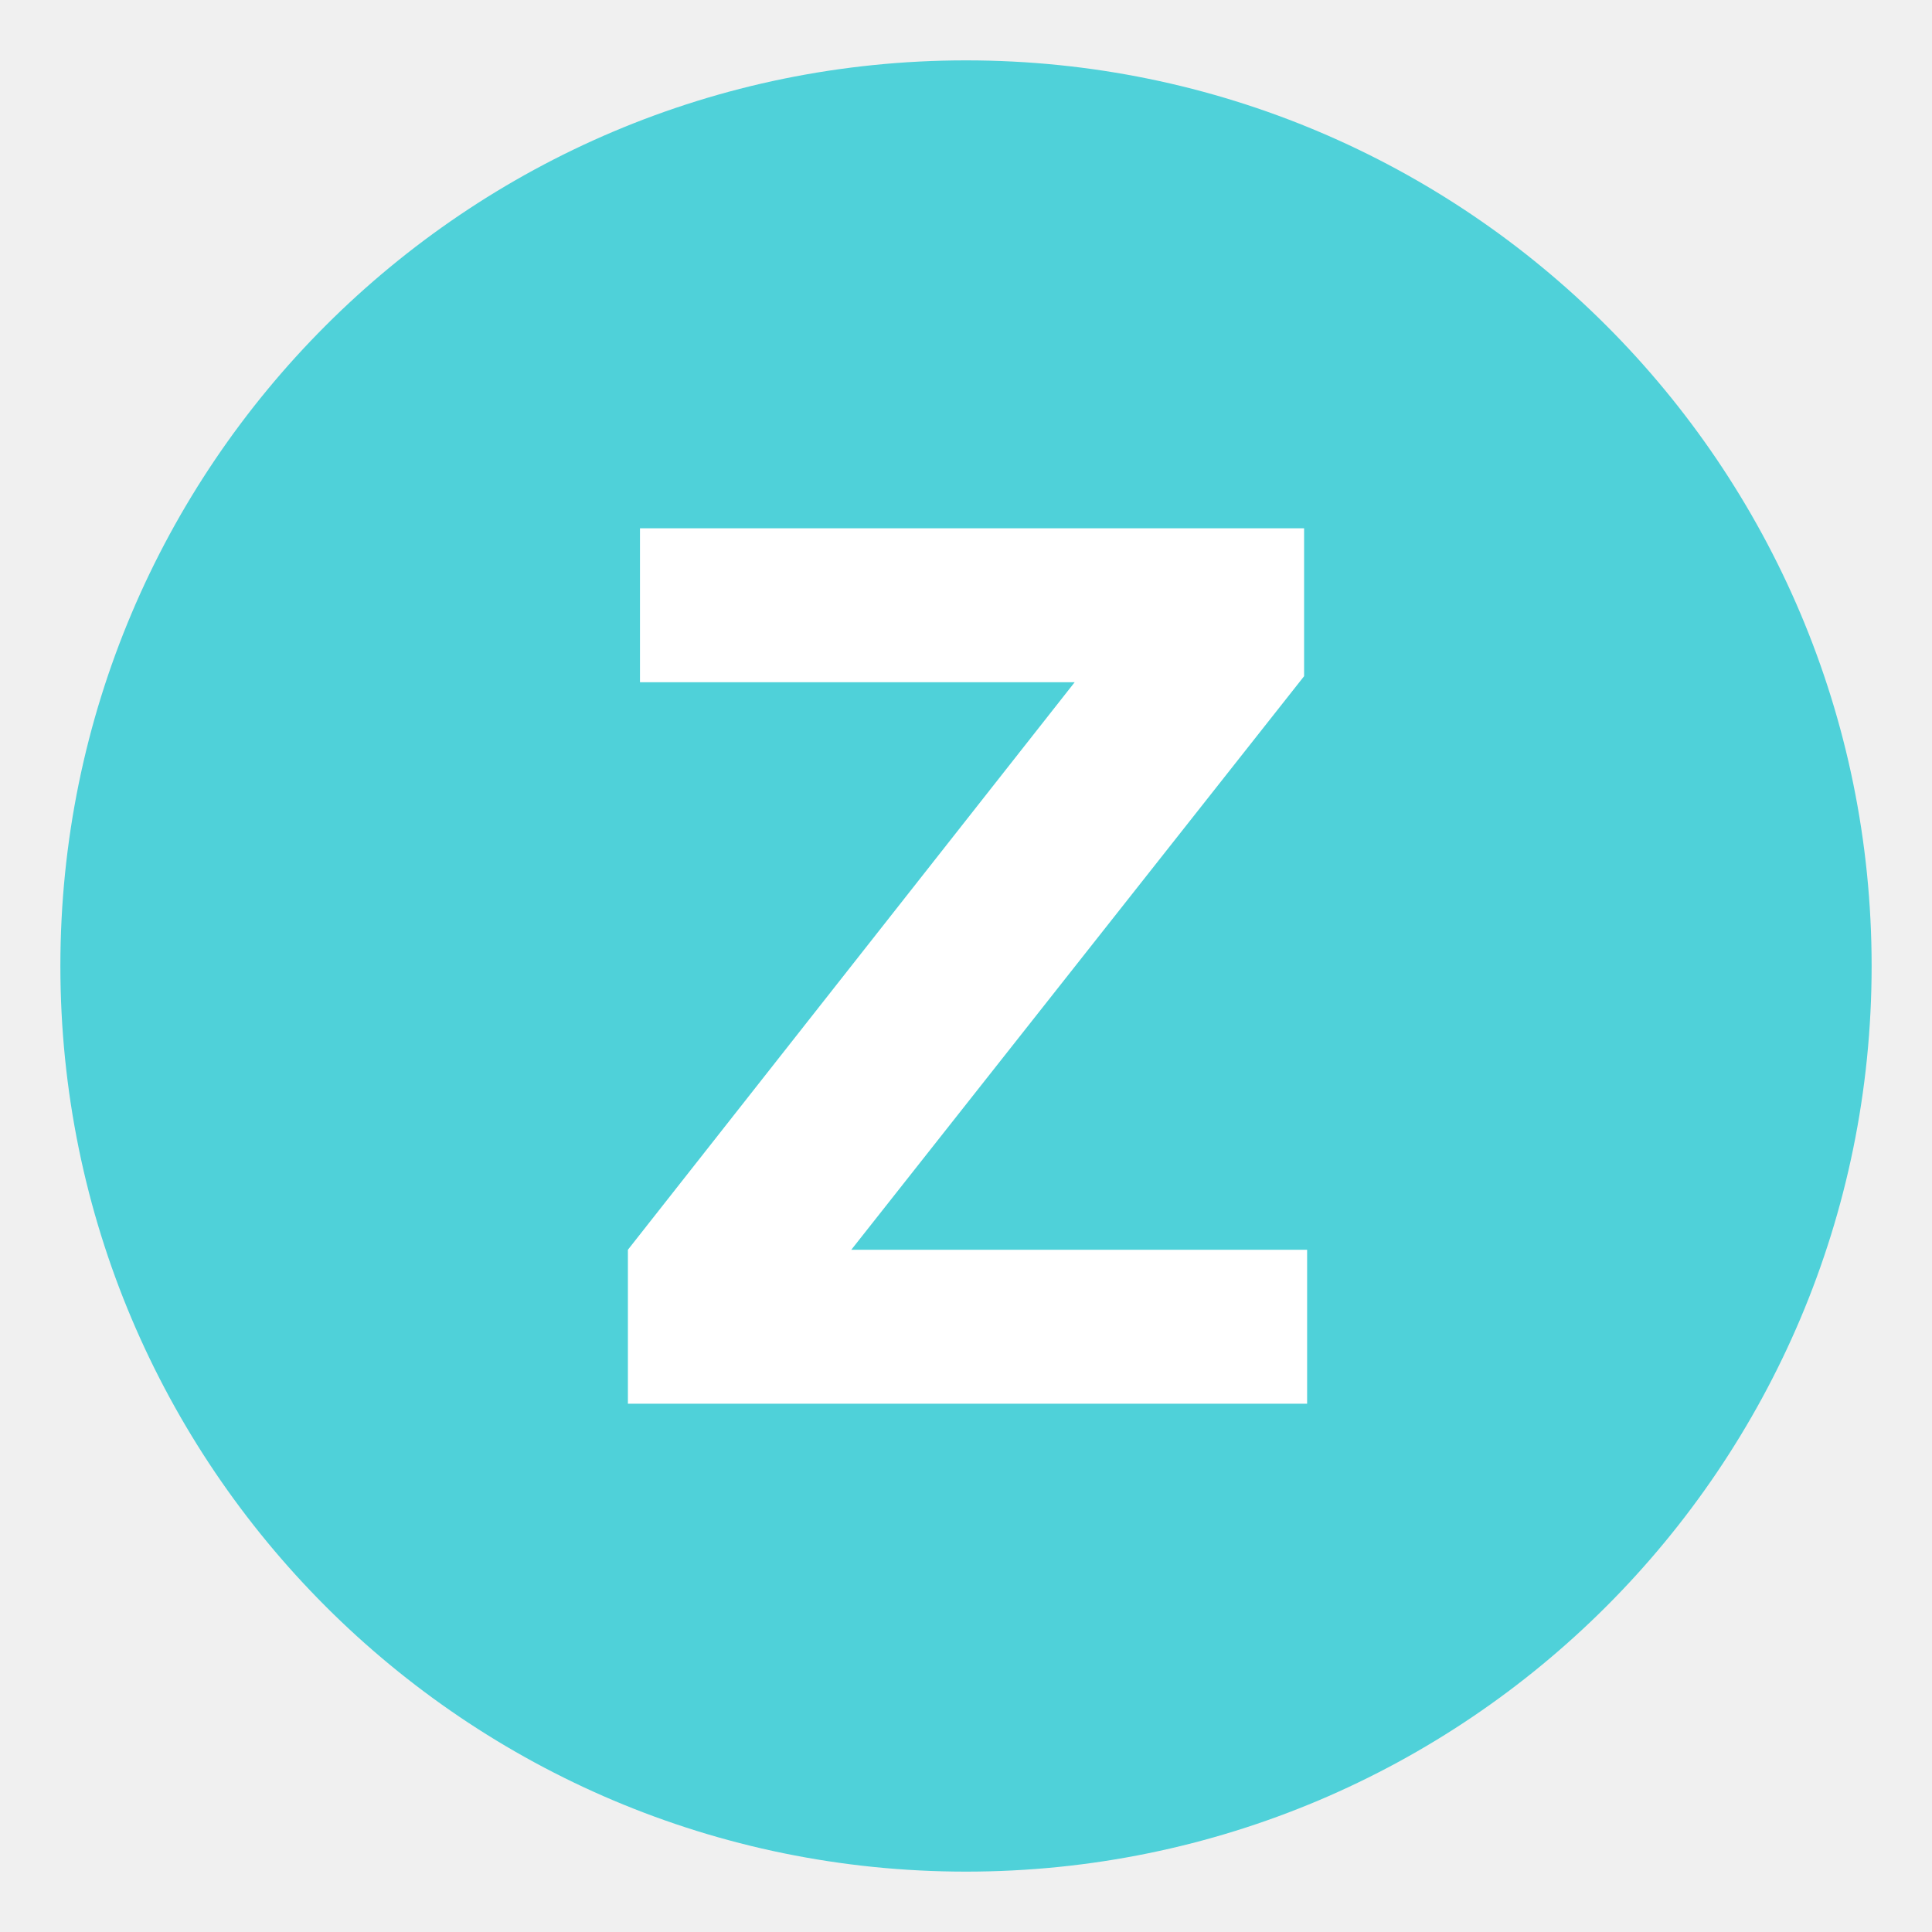
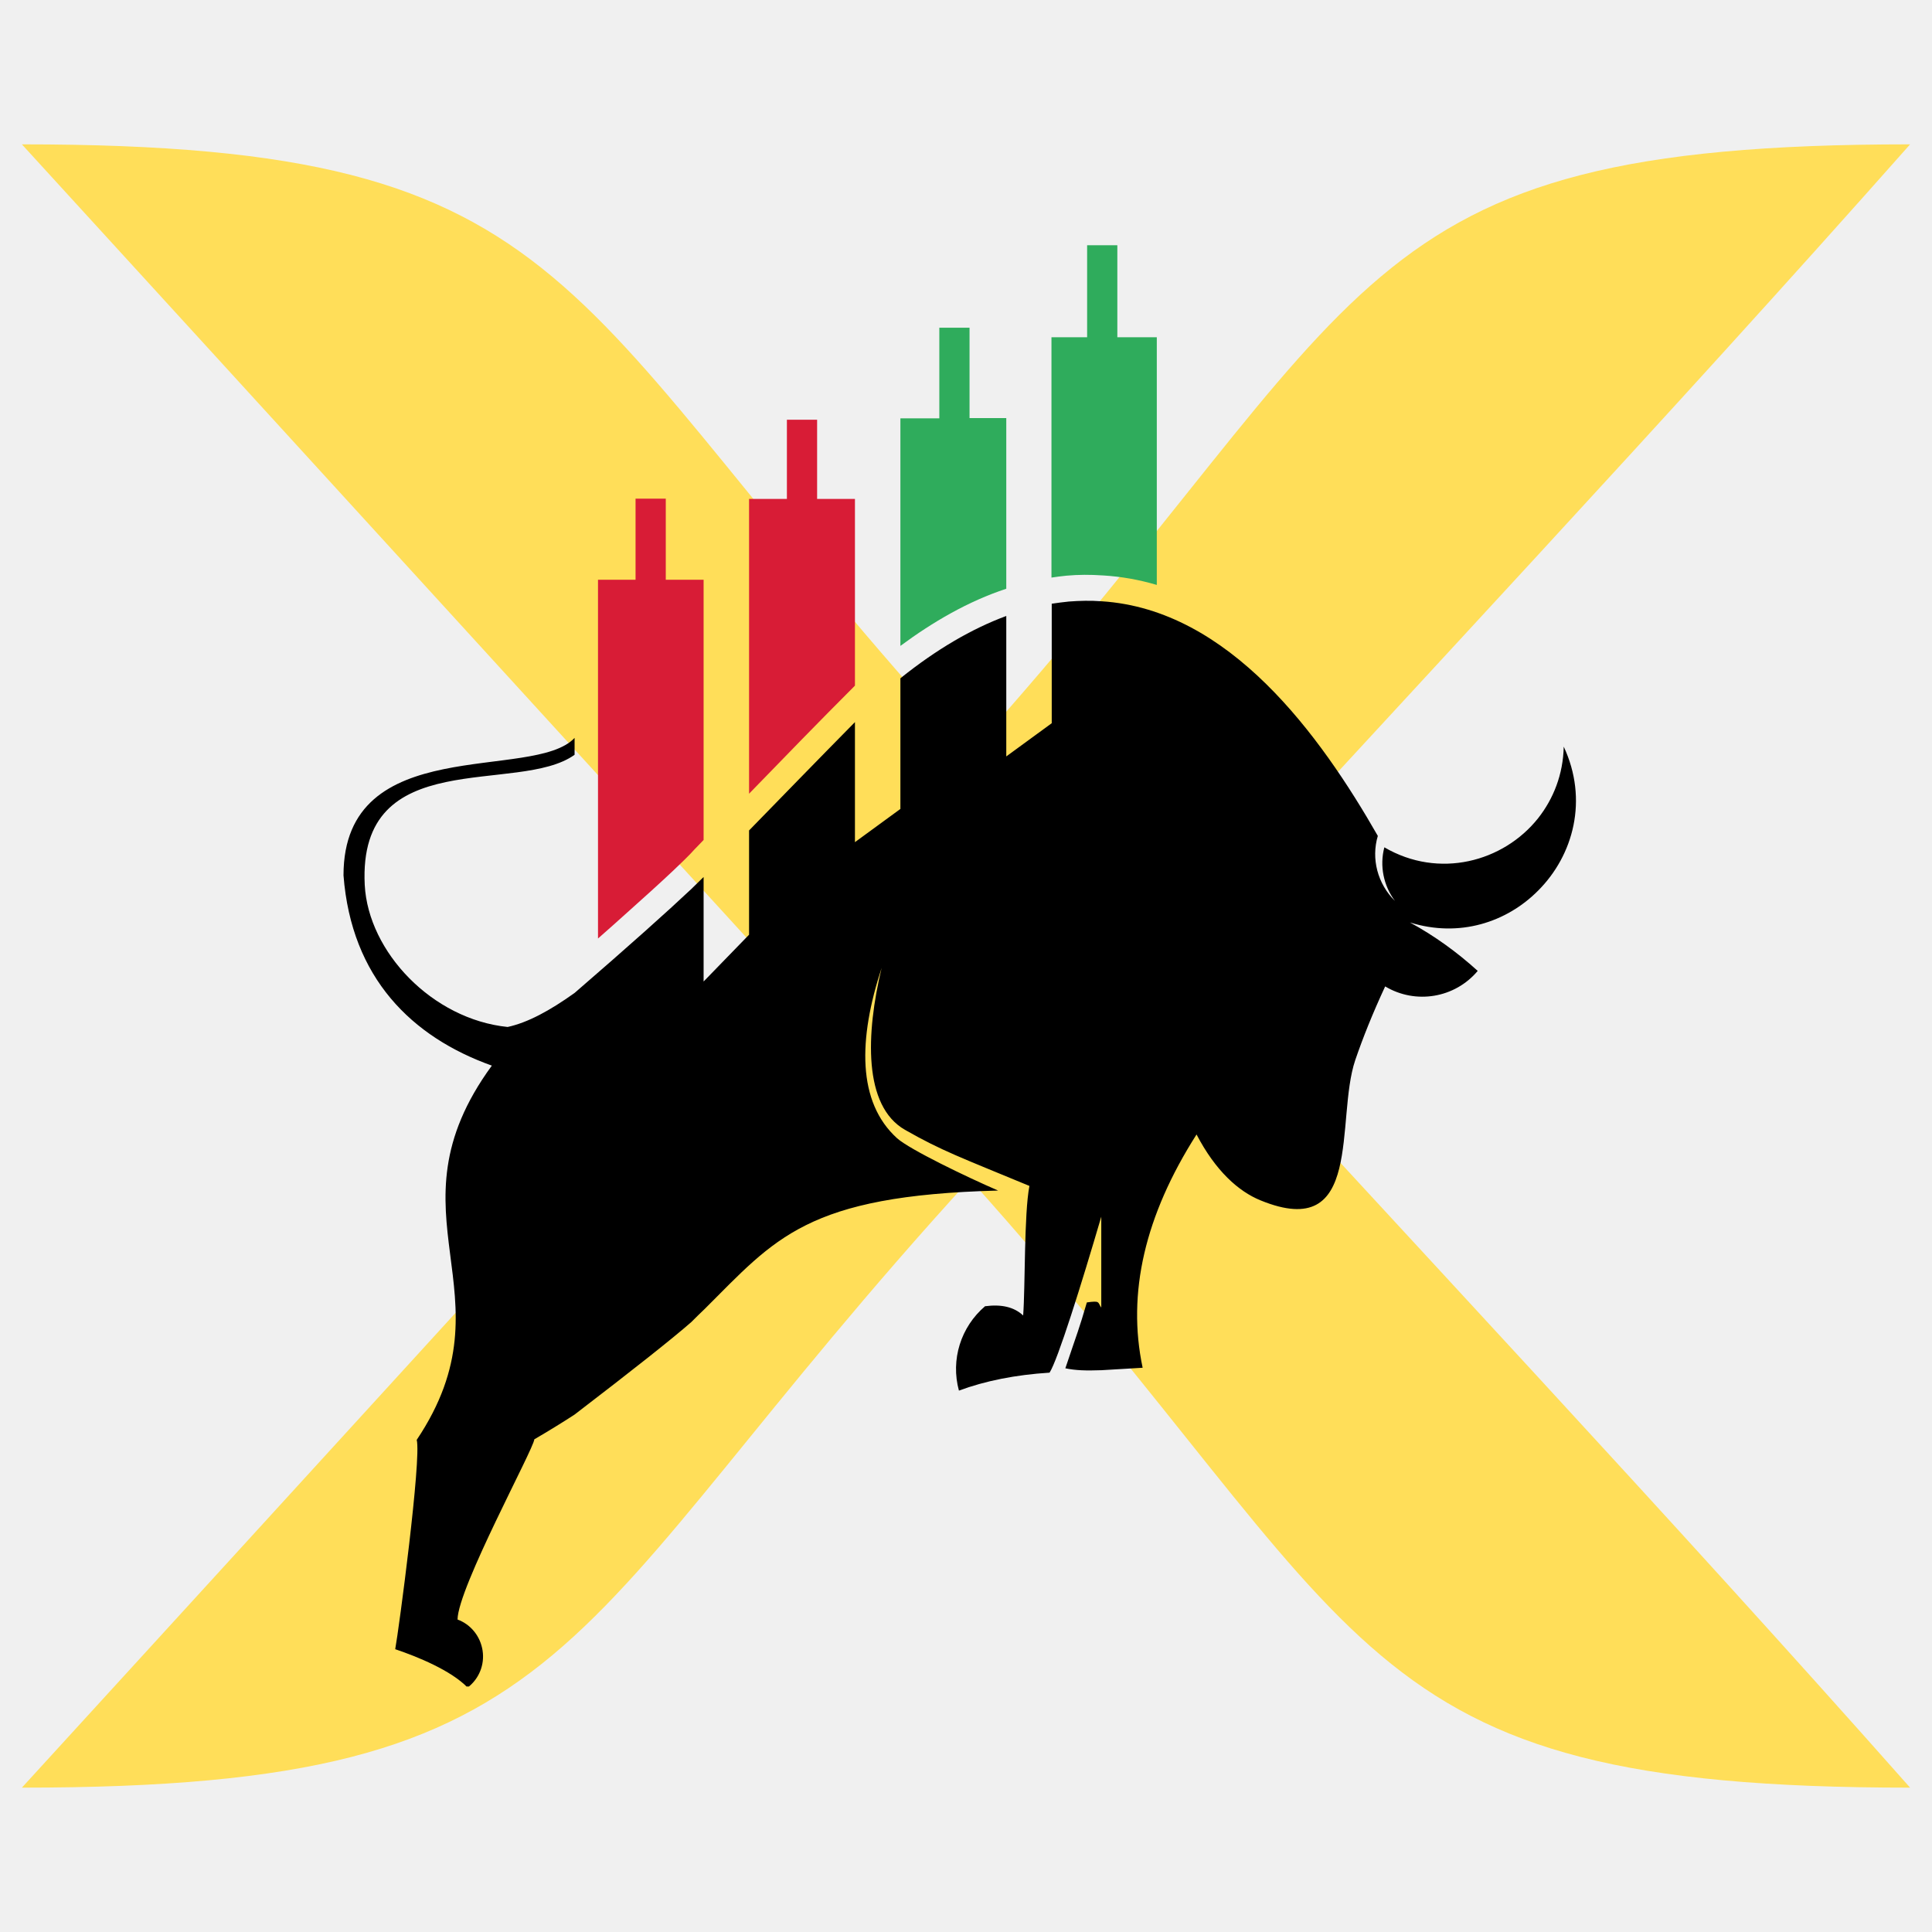
- <svg xmlns="http://www.w3.org/2000/svg" width="800px" height="800px" viewBox="0 0 64 64" aria-hidden="true" role="img" class="iconify iconify--emojione" preserveAspectRatio="xMidYMid meet">
-   <circle cx="32" cy="32" r="30" fill="#4fd1d9" />
-   <path d="M20.8 41.4l14.8-18.8H21.2v-5.1h22v4.9l-15 19h15.1v5.1H20.8v-5.1z" fill="#ffffff" />
+ <svg xmlns="http://www.w3.org/2000/svg" width="2000" zoomAndPan="magnify" viewBox="0 0 1500 1500" height="2000" preserveAspectRatio="xMidYMid meet" version="1.0">
+   <defs>
+     <clipPath id="1349898548">
+       <path d="M 16.75 112.07 L 1483 112.07 L 1483 1387.82 L 16.75 1387.82 Z M 16.75 112.07 " clip-rule="nonzero" />
+     </clipPath>
+     <clipPath id="4518a56ad6">
+       <path d="M 266.695 466 L 1224 466 L 1224 1309.383 L 266.695 1309.383 Z M 266.695 466 " clip-rule="nonzero" />
+     </clipPath>
+     <clipPath id="67b6eee094">
+       <path d="M 699 190.383 L 899 190.383 L 899 502 L 699 502 Z M 699 190.383 " clip-rule="nonzero" />
+     </clipPath>
+   </defs>
+   <g clip-path="url(#1349898548)">
+     <path fill="#ffde59" d="M 753.062 584.383 C 427.965 228.617 458.637 112.07 16.992 112.07 C 213.277 326.758 403.43 535.312 599.715 750 C 403.43 964.688 213.277 1173.238 16.992 1387.926 C 458.637 1387.926 427.965 1271.383 753.062 915.613 C 1072.027 1271.383 1041.359 1387.926 1483 1387.926 C 1292.848 1173.238 1096.562 964.688 900.277 750 C 1096.562 535.312 1292.848 326.758 1483 112.07 C 1041.359 112.07 1072.027 228.617 753.062 584.383 Z M 753.062 584.383 " fill-opacity="1" fill-rule="evenodd" />
+   </g>
+   <g clip-path="url(#4518a56ad6)">
+     <path fill="#000000" d="M 446.109 586.008 L 446.109 572.906 C 414.199 607.141 266.695 567.836 266.695 679.629 C 272.82 759.297 319.738 805.156 381.867 827.344 C 296.703 943.996 400.039 1003.59 323.539 1117.918 C 327.344 1132.289 309.594 1265.848 306.844 1280.43 C 324.387 1286.348 350.168 1296.914 363.059 1310.227 C 371.934 1303.465 376.371 1292.477 374.68 1281.484 C 372.992 1270.496 365.594 1261.199 355.238 1257.395 C 355.449 1232.883 414.621 1124.469 414.832 1117.496 C 426.035 1110.945 436.391 1104.605 446.109 1098.266 C 491.332 1063.609 521.555 1039.727 536.77 1026.414 C 540.363 1022.82 543.742 1019.441 547.125 1016.27 C 602.07 961.539 625.949 928.148 774.934 924.344 C 750.422 913.777 706.254 892.434 696.531 883.77 C 665.469 855.664 666.312 806.848 684.488 751.477 C 672.23 802.621 670.117 858.621 702.66 877.219 C 731.613 893.703 745.773 898.562 799.238 920.75 C 795.012 942.52 796.066 999.152 794.375 1021.344 C 787.402 1014.793 777.684 1012.469 764.789 1014.156 C 745.984 1030.219 737.953 1055.578 744.504 1079.668 C 765.004 1072.062 788.461 1067.41 814.875 1065.723 C 821.215 1056 839.391 997.887 855.027 944.633 L 855.027 1015.215 C 852.07 1010.988 854.395 1009.719 843.828 1011.199 C 837.488 1032.965 836.852 1033.387 827.133 1062.34 C 835.164 1064.031 843.191 1064.242 855.238 1063.82 L 887.148 1061.918 C 874.891 1004.016 888.84 943.785 928.992 880.809 C 943.785 909.129 961.535 924.977 978.652 931.953 C 1059.168 964.918 1036.559 869.398 1052.195 823.117 C 1058.113 805.789 1065.719 786.77 1075.441 765.848 C 1099.109 780.008 1129.543 774.938 1147.293 753.805 C 1131.23 739.223 1113.691 726.543 1094.672 716.188 C 1133.133 728.23 1169.906 715.977 1194.207 691.461 C 1221.68 663.988 1233.301 620.879 1214.07 579.668 C 1213.648 601.227 1206.043 620.246 1194.207 635.25 C 1167.156 669.273 1117.074 682.586 1074.809 657.859 C 1071.004 672.23 1074.172 687.656 1083.051 699.492 C 1069.523 686.18 1064.453 666.734 1069.734 648.984 C 1025.145 571.004 954.562 473.16 855.238 466.82 C 855.238 466.82 855.027 466.82 855.027 466.82 C 846.785 466.188 838.332 466.398 829.879 467.031 C 825.441 467.453 821.004 468.09 816.566 468.723 L 816.566 561.496 L 781.273 587.277 L 781.273 478.234 C 754.438 488.164 726.965 504.227 699.066 526.625 L 699.066 628.062 L 663.777 653.844 L 663.777 560.648 C 634.402 590.449 606.93 618.766 581.57 644.758 L 581.57 725.695 L 546.277 762.043 L 546.277 680.895 C 543.531 683.645 540.363 686.602 536.77 690.195 C 518.383 707.523 488.164 734.574 446.109 770.922 C 426.879 784.656 409.762 793.957 394.125 797.336 C 335.797 791.418 285.926 739.223 283.176 687.023 C 277.684 577.344 402.367 617.496 446.109 586.008 " fill-opacity="1" fill-rule="evenodd" />
+   </g>
+   <path fill="#d81c36" d="M 634.402 387.363 L 634.402 325.867 L 610.945 325.867 L 610.945 387.363 L 581.57 387.363 L 581.57 616.23 C 608.832 588.121 636.094 560.016 663.777 532.332 L 663.777 387.363 Z M 546.277 652.156 L 546.277 450.125 L 516.906 450.125 L 516.906 387.152 L 493.445 387.152 L 493.445 450.125 L 464.285 450.125 C 464.285 542.688 464.285 632.078 464.285 728.656 C 471.891 721.891 479.711 715.129 487.32 708.156 C 499.363 697.379 511.621 686.391 523.246 675.402 C 528.738 670.117 534.656 664.621 539.727 658.918 L 540.152 658.496 L 540.574 658.07 C 542.477 656.168 544.379 654.055 546.277 652.156 Z M 546.277 652.156 " fill-opacity="1" fill-rule="evenodd" />
+   <g clip-path="url(#67b6eee094)">
+     <path fill="#2fac5c" d="M 867.496 261.832 L 867.496 189.77 L 844.039 189.77 L 844.039 261.832 L 816.355 261.832 L 816.355 448.434 C 820.16 447.801 824.172 447.379 827.977 446.957 C 837.277 446.109 846.574 446.109 855.871 446.746 L 856.086 446.746 C 870.453 447.59 884.613 450.125 898.137 454.141 L 898.137 261.832 Z M 699.066 324.598 L 699.066 501.48 C 724.215 482.883 751.688 466.82 781.273 457.102 L 781.273 324.598 L 752.746 324.598 L 752.746 254.438 L 729.289 254.438 L 729.289 324.809 L 699.066 324.809 Z M 699.066 324.598 " fill-opacity="1" fill-rule="evenodd" />
+   </g>
</svg>
